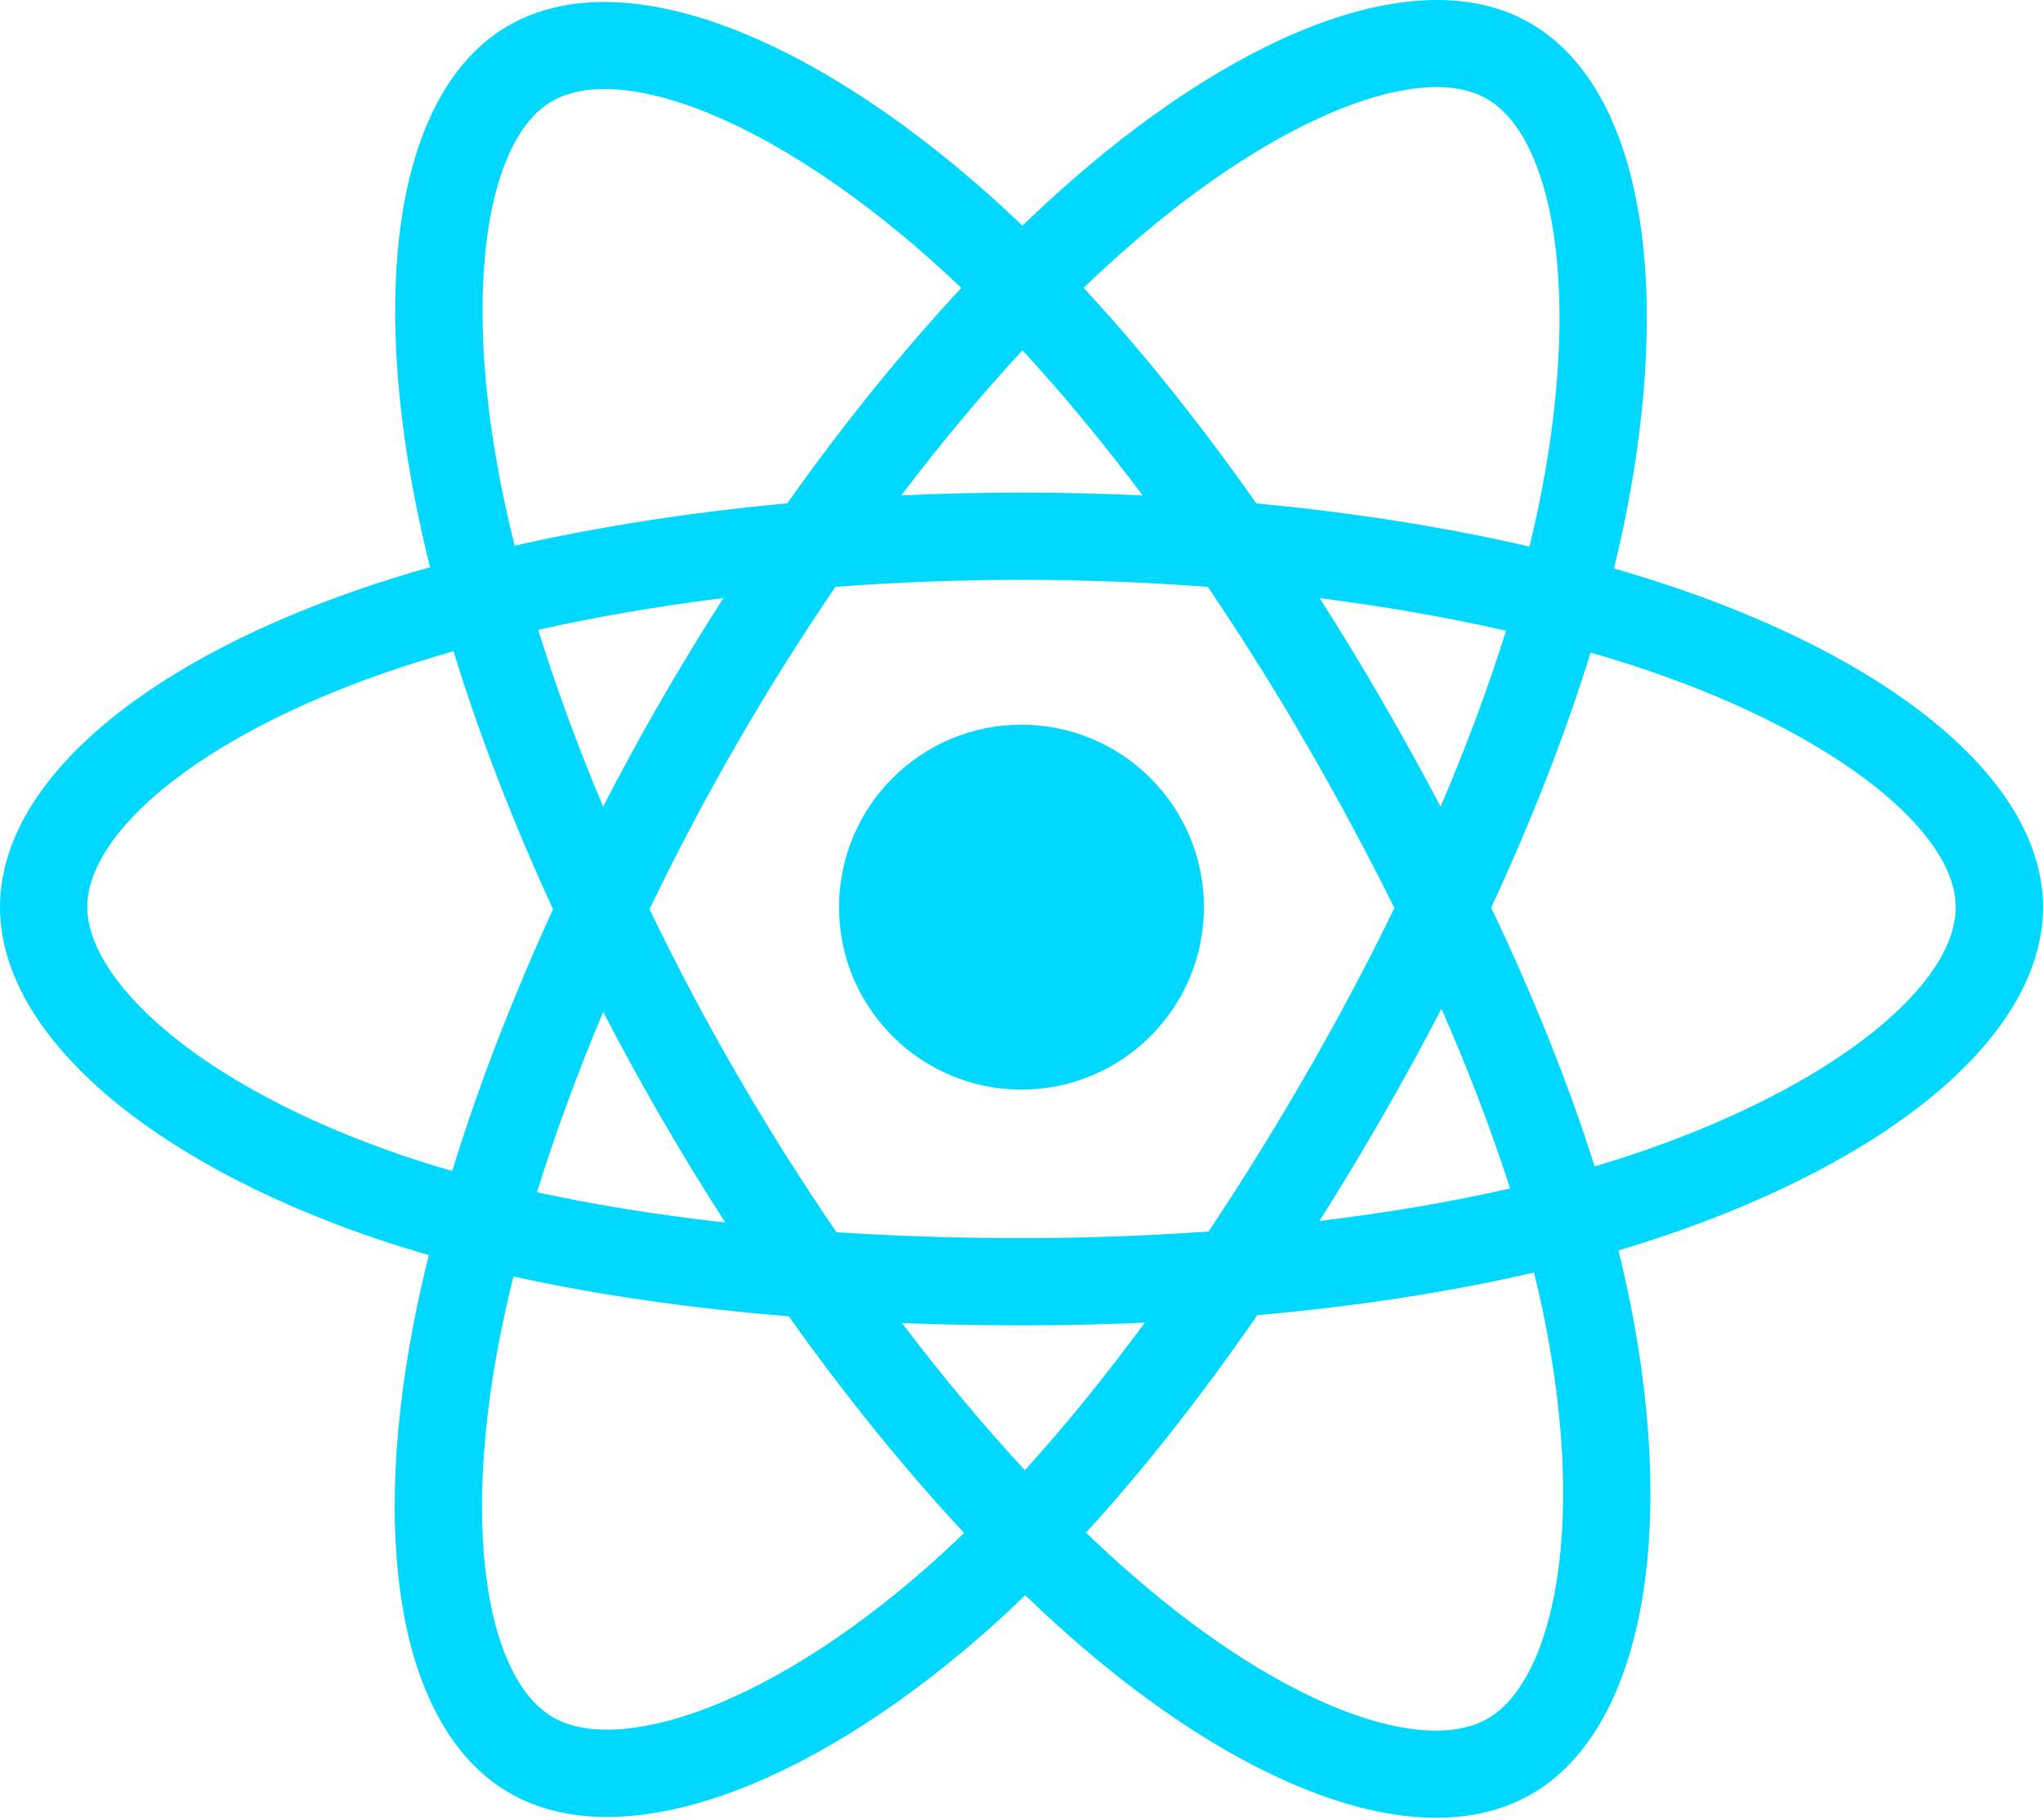
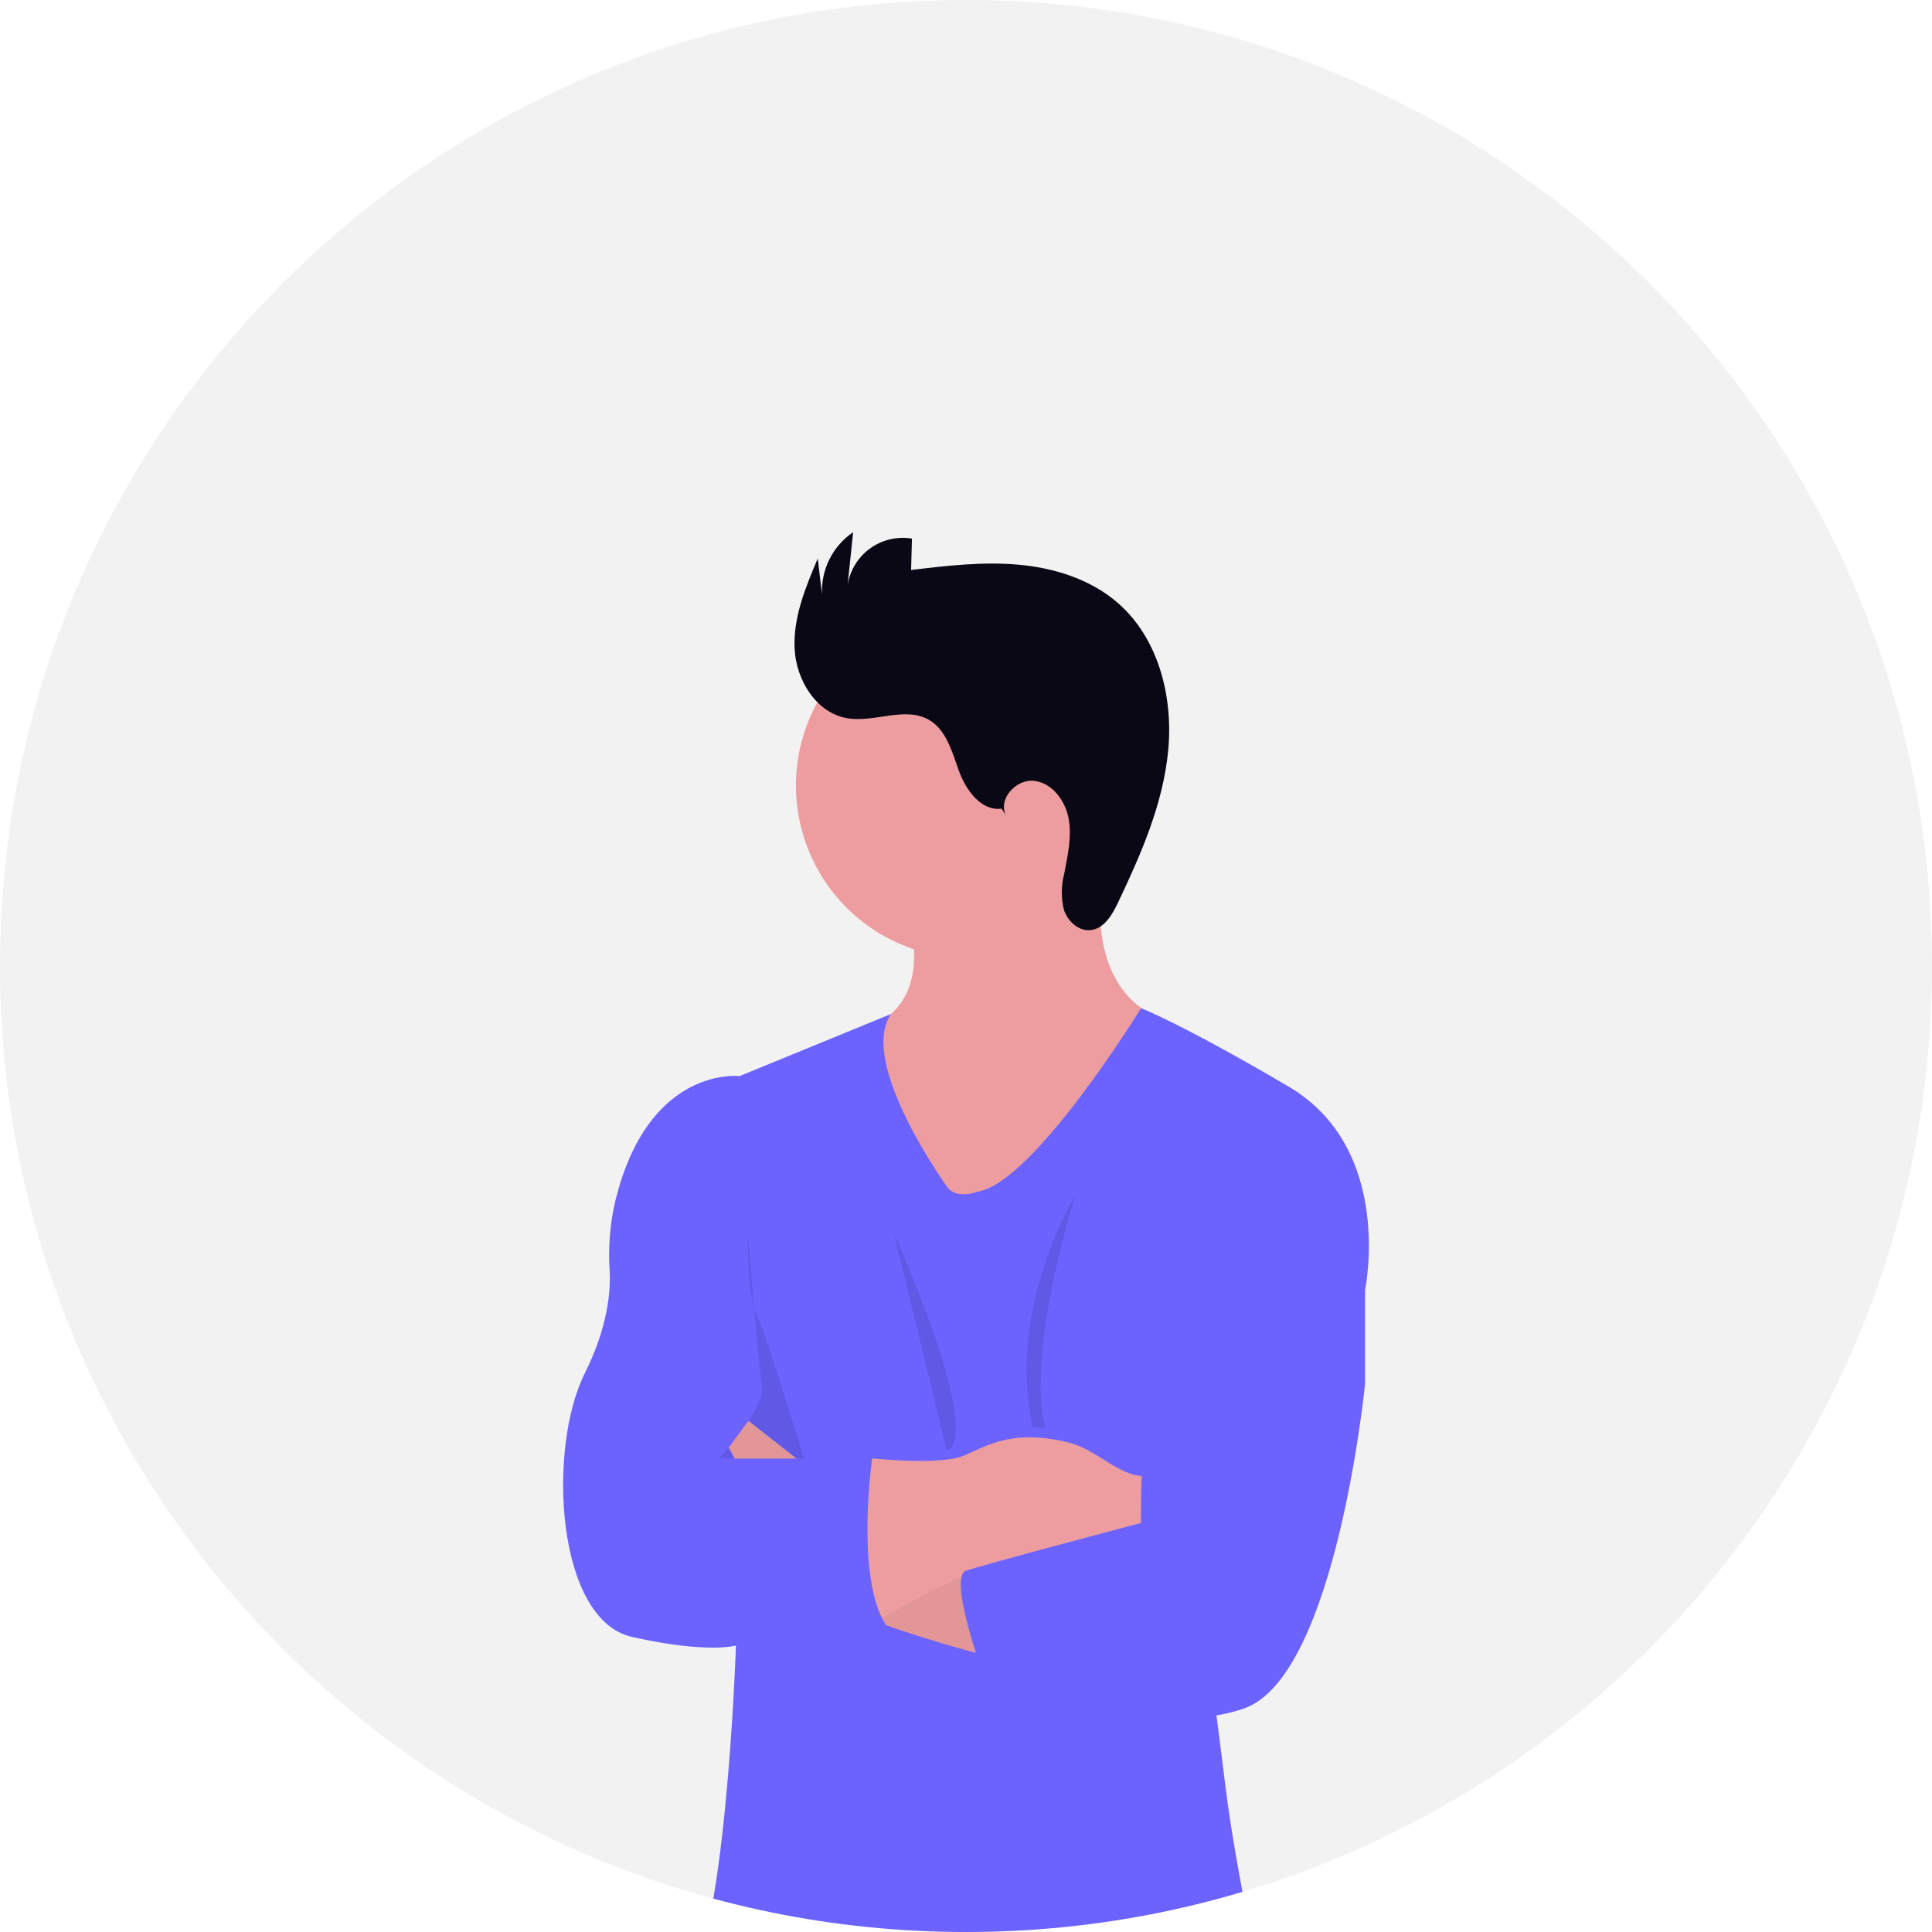
- <svg xmlns="http://www.w3.org/2000/svg" aria-hidden="true" role="img" class="iconify iconify--logos" width="35.93" height="32" preserveAspectRatio="xMidYMid meet" viewBox="0 0 256 228">
-   <path fill="#00D8FF" d="M210.483 73.824a171.49 171.49 0 0 0-8.24-2.597c.465-1.9.893-3.777 1.273-5.621c6.238-30.281 2.16-54.676-11.769-62.708c-13.355-7.7-35.196.329-57.254 19.526a171.23 171.23 0 0 0-6.375 5.848a155.866 155.866 0 0 0-4.241-3.917C100.759 3.829 77.587-4.822 63.673 3.233C50.33 10.957 46.379 33.89 51.995 62.588a170.974 170.974 0 0 0 1.892 8.48c-3.28.932-6.445 1.924-9.474 2.98C17.309 83.498 0 98.307 0 113.668c0 15.865 18.582 31.778 46.812 41.427a145.52 145.52 0 0 0 6.921 2.165a167.467 167.467 0 0 0-2.01 9.138c-5.354 28.2-1.173 50.591 12.134 58.266c13.744 7.926 36.812-.22 59.273-19.855a145.567 145.567 0 0 0 5.342-4.923a168.064 168.064 0 0 0 6.92 6.314c21.758 18.722 43.246 26.282 56.54 18.586c13.731-7.949 18.194-32.003 12.4-61.268a145.016 145.016 0 0 0-1.535-6.842c1.62-.48 3.21-.974 4.76-1.488c29.348-9.723 48.443-25.443 48.443-41.52c0-15.417-17.868-30.326-45.517-39.844Zm-6.365 70.984c-1.4.463-2.836.91-4.3 1.345c-3.24-10.257-7.612-21.163-12.963-32.432c5.106-11 9.31-21.767 12.459-31.957c2.619.758 5.16 1.557 7.61 2.4c23.69 8.156 38.14 20.213 38.14 29.504c0 9.896-15.606 22.743-40.946 31.14Zm-10.514 20.834c2.562 12.94 2.927 24.64 1.23 33.787c-1.524 8.219-4.59 13.698-8.382 15.893c-8.067 4.67-25.32-1.4-43.927-17.412a156.726 156.726 0 0 1-6.437-5.87c7.214-7.889 14.423-17.06 21.459-27.246c12.376-1.098 24.068-2.894 34.671-5.345a134.17 134.17 0 0 1 1.386 6.193ZM87.276 214.515c-7.882 2.783-14.16 2.863-17.955.675c-8.075-4.657-11.432-22.636-6.853-46.752a156.923 156.923 0 0 1 1.869-8.499c10.486 2.32 22.093 3.988 34.498 4.994c7.084 9.967 14.501 19.128 21.976 27.15a134.668 134.668 0 0 1-4.877 4.492c-9.933 8.682-19.886 14.842-28.658 17.94ZM50.35 144.747c-12.483-4.267-22.792-9.812-29.858-15.863c-6.35-5.437-9.555-10.836-9.555-15.216c0-9.322 13.897-21.212 37.076-29.293c2.813-.98 5.757-1.905 8.812-2.773c3.204 10.42 7.406 21.315 12.477 32.332c-5.137 11.18-9.399 22.249-12.634 32.792a134.718 134.718 0 0 1-6.318-1.979Zm12.378-84.26c-4.811-24.587-1.616-43.134 6.425-47.789c8.564-4.958 27.502 2.111 47.463 19.835a144.318 144.318 0 0 1 3.841 3.545c-7.438 7.987-14.787 17.08-21.808 26.988c-12.04 1.116-23.565 2.908-34.161 5.309a160.342 160.342 0 0 1-1.76-7.887Zm110.427 27.268a347.8 347.8 0 0 0-7.785-12.803c8.168 1.033 15.994 2.404 23.343 4.08c-2.206 7.072-4.956 14.465-8.193 22.045a381.151 381.151 0 0 0-7.365-13.322Zm-45.032-43.861c5.044 5.465 10.096 11.566 15.065 18.186a322.04 322.04 0 0 0-30.257-.006c4.974-6.559 10.069-12.652 15.192-18.18ZM82.802 87.83a323.167 323.167 0 0 0-7.227 13.238c-3.184-7.553-5.909-14.98-8.134-22.152c7.304-1.634 15.093-2.97 23.209-3.984a321.524 321.524 0 0 0-7.848 12.897Zm8.081 65.352c-8.385-.936-16.291-2.203-23.593-3.793c2.26-7.3 5.045-14.885 8.298-22.6a321.187 321.187 0 0 0 7.257 13.246c2.594 4.48 5.28 8.868 8.038 13.147Zm37.542 31.03c-5.184-5.592-10.354-11.779-15.403-18.433c4.902.192 9.899.29 14.978.29c5.218 0 10.376-.117 15.453-.343c-4.985 6.774-10.018 12.97-15.028 18.486Zm52.198-57.817c3.422 7.8 6.306 15.345 8.596 22.52c-7.422 1.694-15.436 3.058-23.88 4.071a382.417 382.417 0 0 0 7.859-13.026a347.403 347.403 0 0 0 7.425-13.565Zm-16.898 8.101a358.557 358.557 0 0 1-12.281 19.815a329.4 329.4 0 0 1-23.444.823c-7.967 0-15.716-.248-23.178-.732a310.202 310.202 0 0 1-12.513-19.846h.001a307.41 307.41 0 0 1-10.923-20.627a310.278 310.278 0 0 1 10.89-20.637l-.001.001a307.318 307.318 0 0 1 12.413-19.761c7.613-.576 15.42-.876 23.31-.876H128c7.926 0 15.743.303 23.354.883a329.357 329.357 0 0 1 12.335 19.695a358.489 358.489 0 0 1 11.036 20.54a329.472 329.472 0 0 1-11 20.722Zm22.56-122.124c8.572 4.944 11.906 24.881 6.52 51.026c-.344 1.668-.73 3.367-1.15 5.09c-10.622-2.452-22.155-4.275-34.23-5.408c-7.034-10.017-14.323-19.124-21.64-27.008a160.789 160.789 0 0 1 5.888-5.4c18.9-16.447 36.564-22.941 44.612-18.3ZM128 90.808c12.625 0 22.86 10.235 22.86 22.86s-10.235 22.86-22.86 22.86s-22.86-10.235-22.86-22.86s10.235-22.86 22.86-22.86Z" />
+ <svg xmlns="http://www.w3.org/2000/svg" width="640" height="640" viewBox="0 0 640 640" role="img" artist="Katerina Limpitsouni" source="https://undraw.co/">
+   <defs>
+     <clipPath id="a-14">
+       <circle cx="320" cy="320" r="320" transform="translate(980 239)" fill="none" stroke="#707070" stroke-width="1" />
+     </clipPath>
+   </defs>
+   <g transform="translate(-33 100)">
+     <circle cx="320" cy="320" r="320" transform="translate(33 -100)" fill="#f2f2f2" />
+     <g transform="translate(-947 -339)" clip-path="url(#a-14)">
+       <g transform="translate(-433.976 85.328)">
+         <path d="M1058.619,314.491l-6.877,33.775-33.668,56.586-41.521-17.734S920.135,328,955.587,319.553a31.091,31.091,0,0,0,11.772-5.245c6.968-5.245,9.149-12.885,9.149-20.356,0-12.336-5.764-24.229-5.764-24.229l72.627-22.872a116,116,0,0,0-5.215,29.429c-.549,19.823,6.8,29.52,12.824,34.171a22.021,22.021,0,0,0,7.64,4.041Z" transform="translate(740.266 176.516)" fill="#ed9da0" />
+         <path d="M1054.149,260.58a57.181,57.181,0,1,1-16.72-40.665A57.425,57.425,0,0,1,1054.149,260.58Z" transform="translate(737.859 153.576)" fill="#ed9da0" />
+         <path d="M1016.181,348.1s-29.7-41.17-18.511-57.165l-50.182,20.57s-30.207-3.66-41.17,41.414a77.964,77.964,0,0,0-1.876,22.872c.4,6.8-.518,18.771-8.264,34.247-12.4,24.778-9.576,81.639,15.767,87.28s34.339,2.806,34.339,2.806-3.37,103.047-18.008,114.864S965.588,624,965.588,624s44.891,2.257,67.976,5.627,87.829-11.817,87.829-11.817-9.576-43.366-12.946-70.95-11.268-86.335-11.268-86.335l57.44-77.766s10.125-47.01-25.342-67.839S1080.482,289,1080.482,289s-35.589,57.943-54.161,60.794C1026.321,349.794,1019.261,352.631,1016.181,348.1Z" transform="translate(711.48 198.637)" fill="#6c63ff" />
+         <path d="M932.516,338.47s-.564,18.587,2.806,25.922,15.767,47.864,15.767,47.864H922.94s15.248-16.331,14.074-24.214S932.516,338.47,932.516,338.47Z" transform="translate(729.273 224.6)" opacity="0.1" />
+         <path d="M1014.766,457.584s-62.182-15.248-67.976-28.163S925,387.5,925,387.5l6.557-8.844L961.809,402.4s36.031,28.712,52.926,31.533S1014.766,457.584,1014.766,457.584Z" transform="translate(730.354 245.692)" fill="#ed9da0" />
+         <path d="M1014.766,457.584s-62.182-15.248-67.976-28.163S925,387.5,925,387.5l6.557-8.844L961.809,402.4s36.031,28.712,52.926,31.533S1014.766,457.584,1014.766,457.584Z" transform="translate(730.354 245.692)" opacity="0.05" />
+         <path d="M1057.793,382.519v33.729h-5.428a157.85,157.85,0,0,0-76.534,19.808l-10.182,5.657-2.729,1.525-17.459-39.31,16.331-14.638h.839c3.995.381,21.271,1.83,28.59-.64,6.953-2.363,15.584-9.85,36.062-4.574,10.094,2.577,18.709,13.891,28.5,10.354Z" transform="translate(741.091 247.566)" fill="#ed9da0" />
+         <path d="M1098.089,355.356l11.268,12.656v30.695s-9.545,96.841-40.042,107.545-84.688-6.206-84.688-6.206-14.013-37.16-7.456-39.4,57.943-15.828,57.943-15.828-.732-56.815,10.536-73.71c0,0-7.319-52.911,18.023-54.039S1098.089,355.356,1098.089,355.356Z" transform="translate(756.817 213.355)" fill="#6c63ff" />
+         <path d="M960.79,337.55l17.627,72.429S992.323,409.9,960.79,337.55Z" transform="translate(749.137 224.117)" opacity="0.1" />
+         <path d="M1005.862,329.61s-23.086,37.815-14.074,76.9l4.3.32S988.4,388.727,1005.862,329.61Z" transform="translate(764.31 219.95)" opacity="0.1" />
+         <path d="M978.433,386.85s-5.627,39.4,4.574,55.168c0,0-20.616,8.447-49.557,6.755l-19.7-61.923Z" transform="translate(724.45 249.99)" fill="#6c63ff" />
+         <path d="M559.363,249.976c-6.68.87-11.719-5.966-14.055-12.283s-4.116-13.673-9.924-17.086c-7.934-4.662-18.085.945-27.158-.593-10.254-1.738-16.91-12.6-17.434-22.974s3.609-20.362,7.661-29.933l1.415,11.9a23.586,23.586,0,0,1,10.305-20.616l-1.816,17.45a18.523,18.523,0,0,1,21.306-15.335l-.287,10.4c11.836-1.408,23.773-2.816,35.642-1.745s23.822,4.827,32.818,12.645c13.457,11.693,18.371,30.945,16.723,48.707s-8.972,34.424-16.615,50.538c-1.921,4.054-4.578,8.626-9.034,9.143-4,.463-7.667-2.882-8.912-6.72a24.338,24.338,0,0,1,.108-11.959c1.126-5.984,2.543-12.1,1.487-18.093s-5.372-11.92-11.415-12.655-12.228,6.174-9.322,11.523Z" transform="translate(1186.412 171.578)" fill="#090814" />
+       </g>
+     </g>
+   </g>
</svg>
